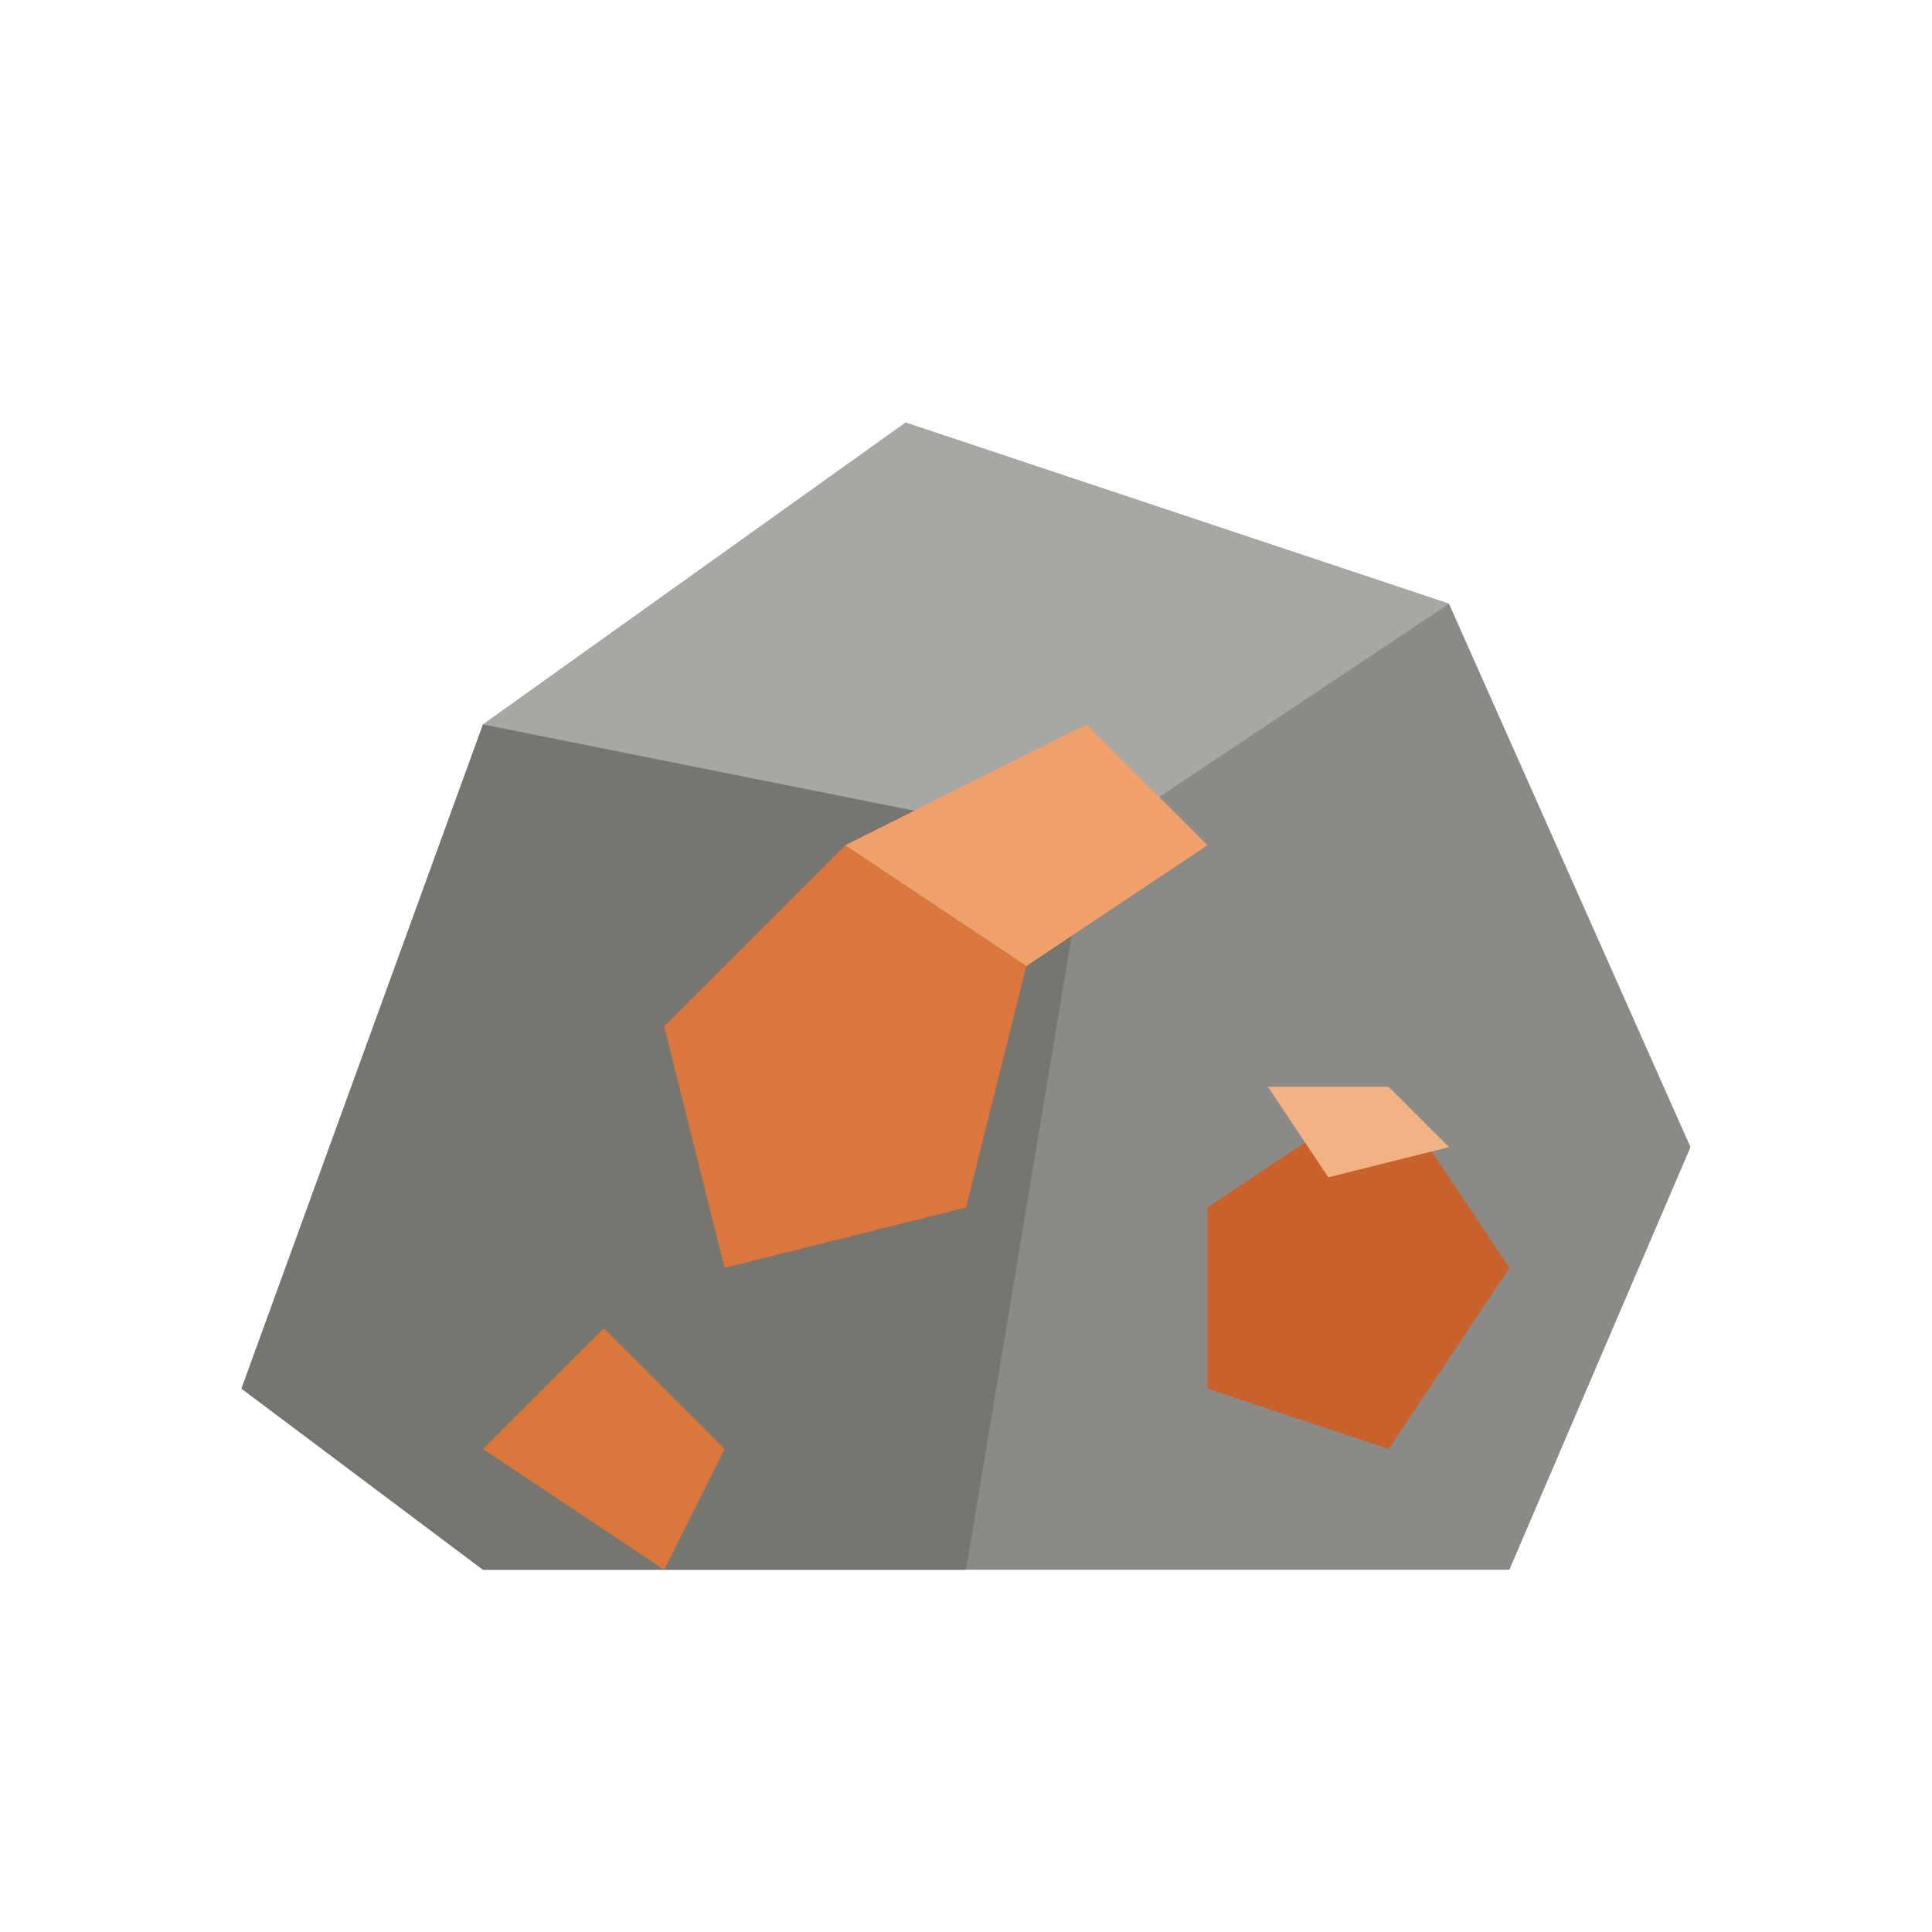
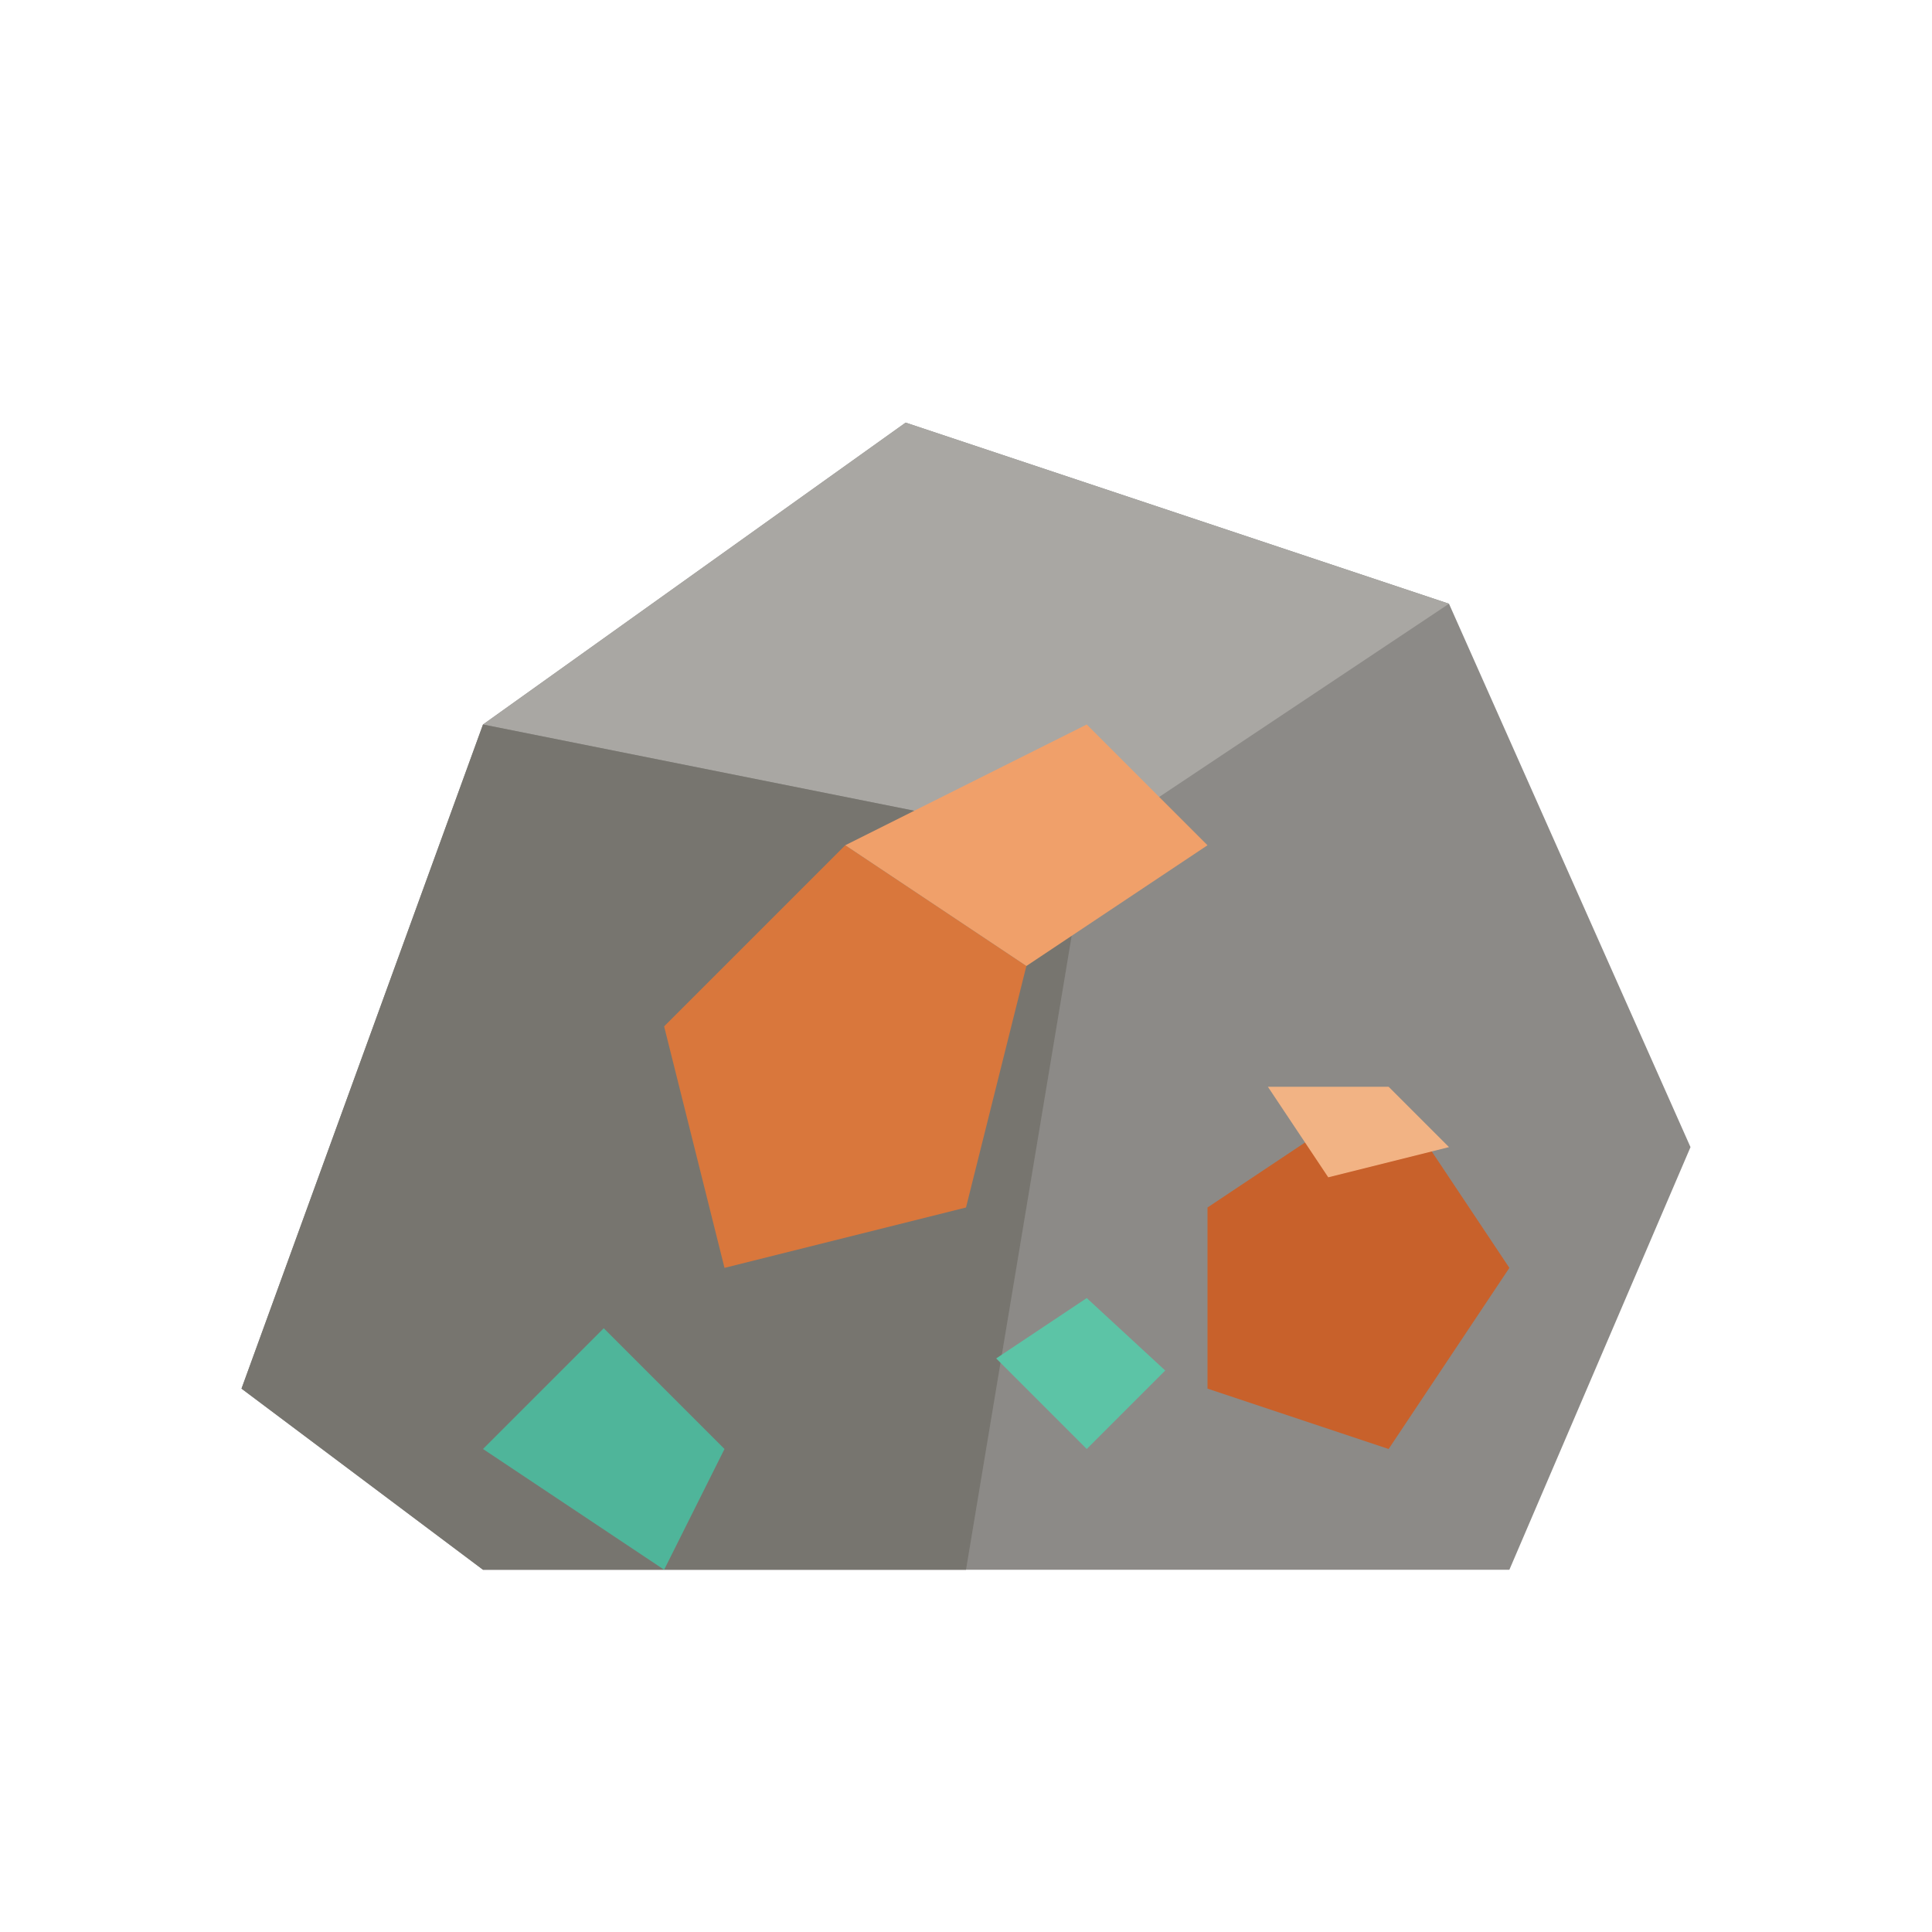
<svg xmlns="http://www.w3.org/2000/svg" viewBox="0 0 32 32">
  <path d="M4 23l4-11 7-5 9 3 4 9-3 7H8z" fill="#8c8a87" />
  <path d="M8 12l7-5 9 3-6 4z" fill="#a9a7a3" />
  <path d="M4 23l4-11 10 2-2 12H8z" fill="#77756f" />
  <path d="M11 17l3-3 3 2-1 4-4 1z" fill="#d9773c" />
  <path d="M14 14l3 2 3-2-2-2z" fill="#f0a06a" />
  <path d="M20 20l3-2 2 3-2 3-3-1z" fill="#c8612b" />
  <path d="M21 18l2 0 1 1-2 .5z" fill="#f2b384" />
-   <path d="M8 24l2-2 2 2-1 2z" fill="#d9773c" />
+   <path d="M8 24l2-2 2 2-1 2z" fill="#4fb59a" />
+   <path d="M16.5 22.5l1.5-1 1.3 1.2-1.3 1.3z" fill="#5cc4a6" />
</svg>
